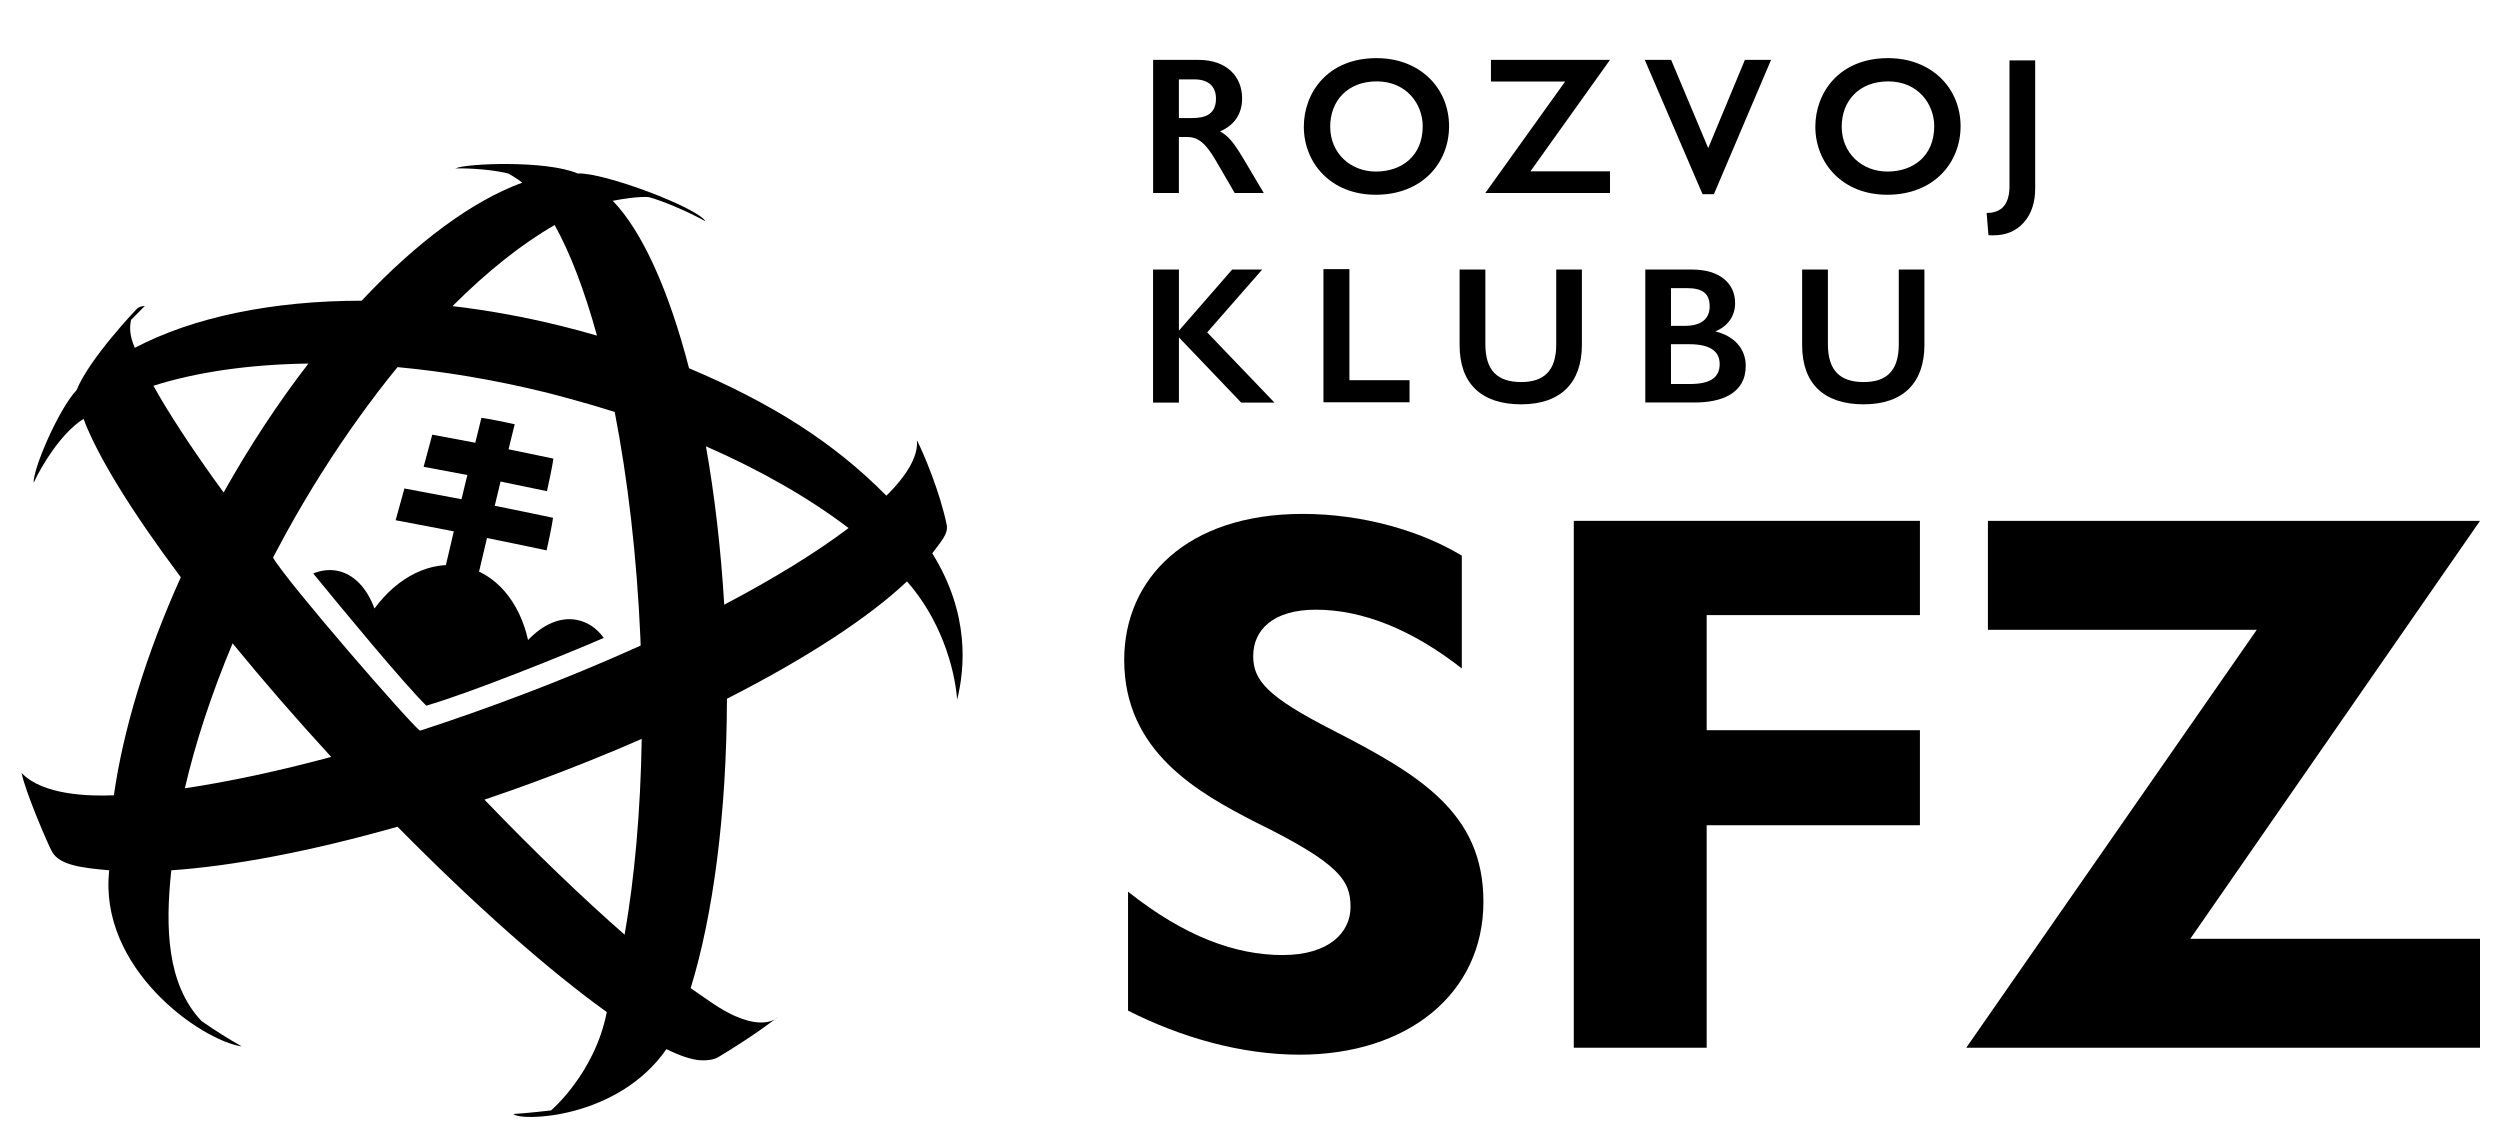
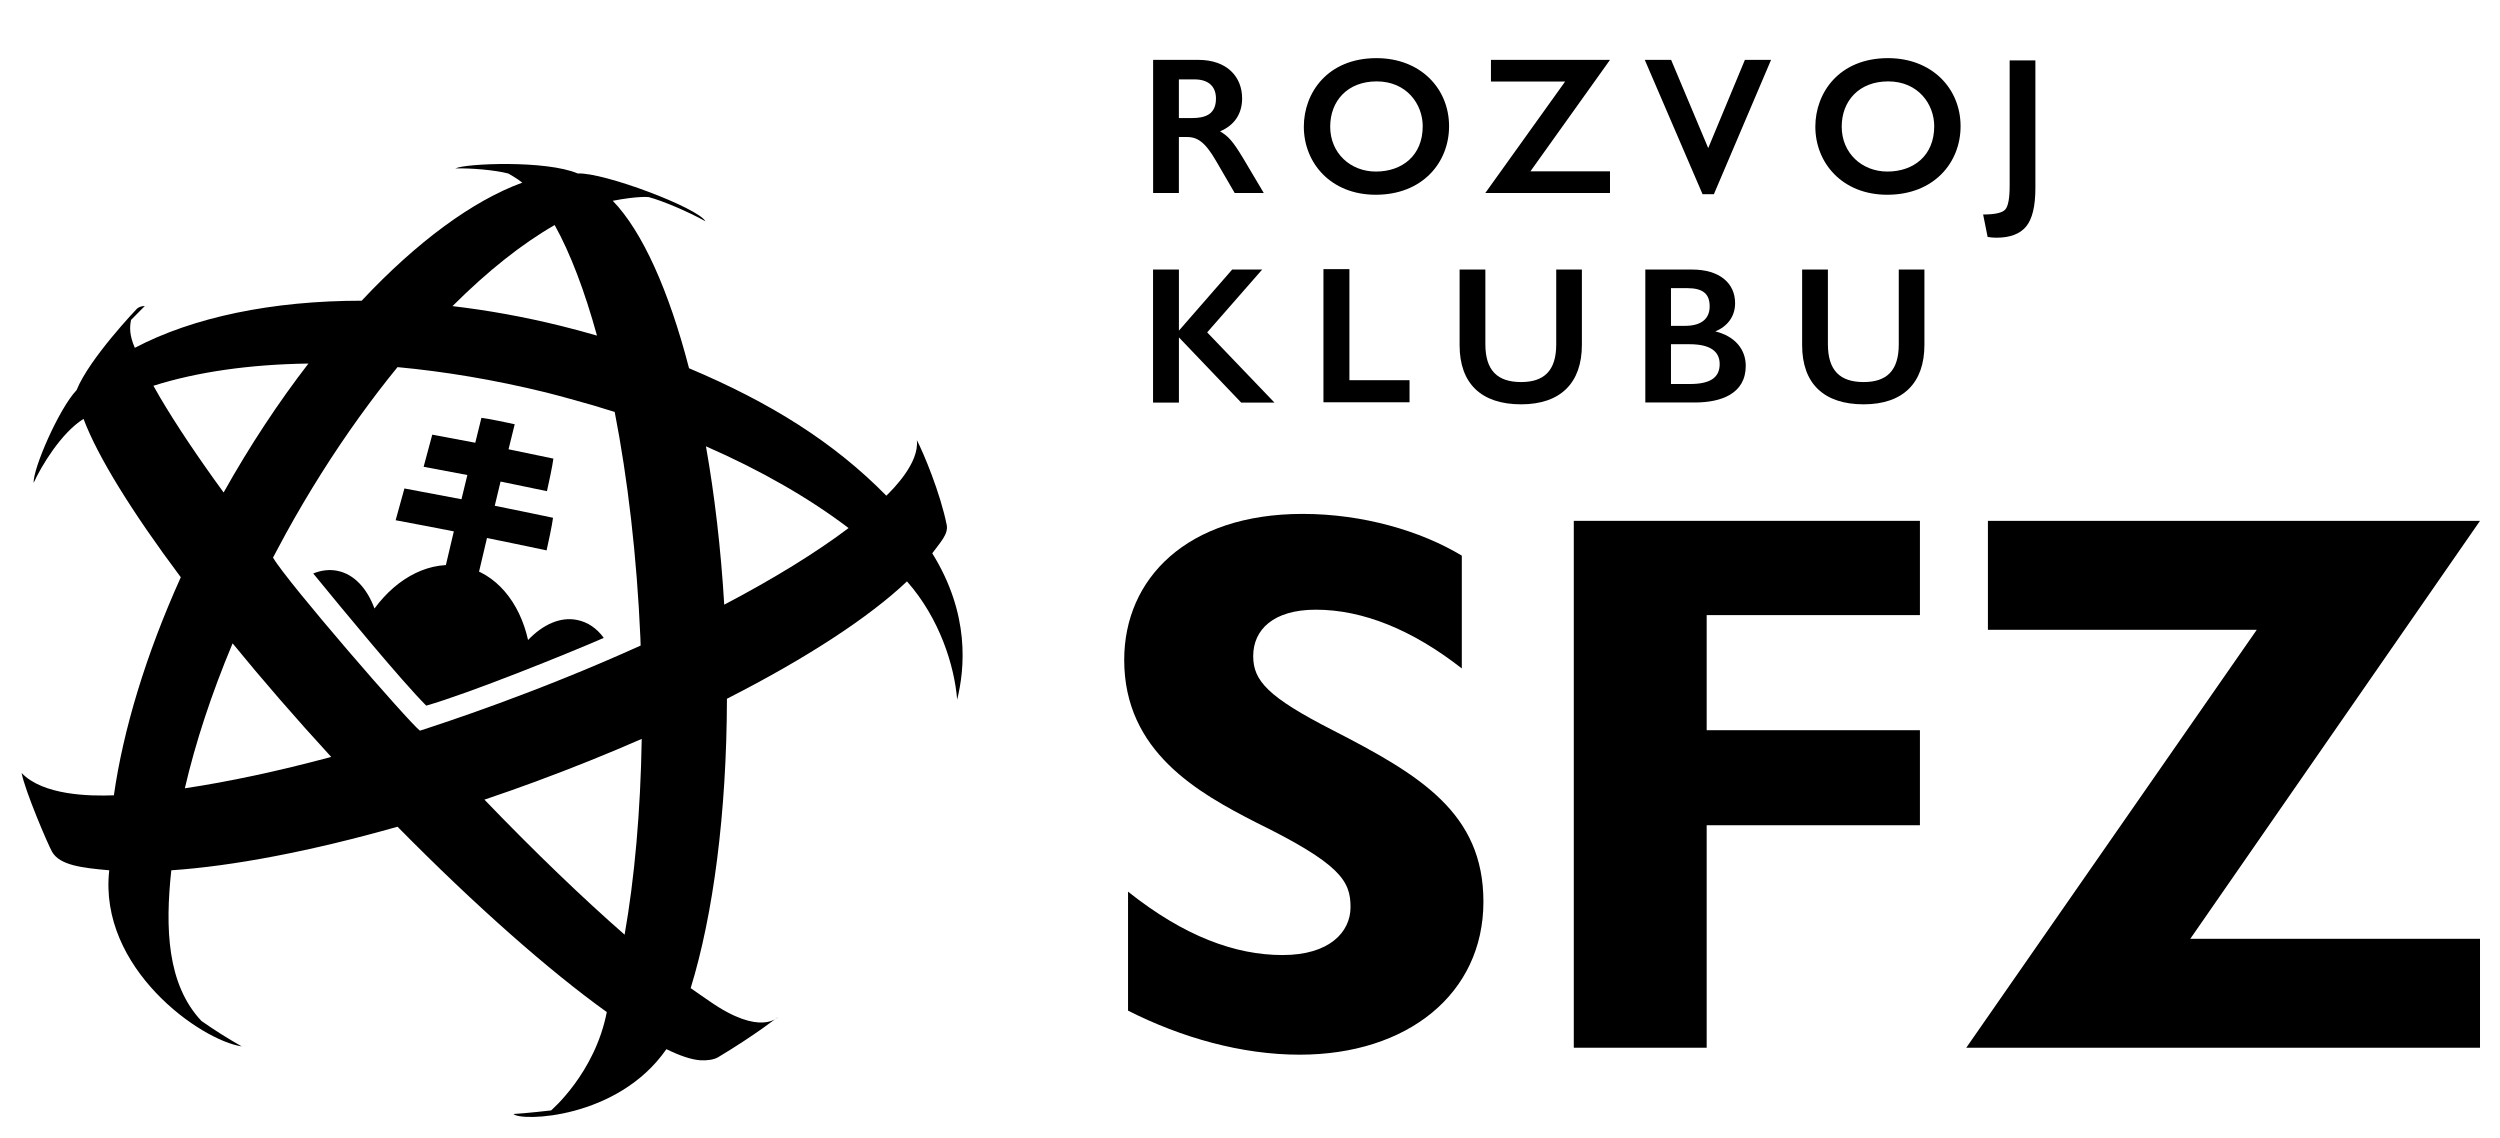
<svg xmlns="http://www.w3.org/2000/svg" width="191.15" height="87.00" viewBox="0 0 191.15 87.00" role="img" aria-label="Rozvoj klubu SFZ">
  <path fill="#000000" d="M 55.375 46.234 C 55.117 41.934 54.637 37.852 53.977 34.125 C 58.191 35.969 61.891 38.102 64.883 40.375 C 62.422 42.234 59.188 44.230 55.375 46.234 M 47.758 71.465 C 44.582 68.688 40.918 65.172 37.039 61.141 C 38.312 60.711 39.602 60.258 40.898 59.781 C 43.742 58.730 46.480 57.629 49.066 56.496 C 48.977 62.051 48.516 67.148 47.758 71.465 M 32.109 55.867 C 31.316 55.289 21.926 44.469 20.875 42.633 C 20.961 42.469 21.051 42.305 21.137 42.141 C 21.375 41.688 21.617 41.234 21.867 40.781 C 23.621 37.594 25.504 34.629 27.453 31.914 C 28.422 30.570 29.402 29.281 30.395 28.070 C 32.188 28.238 34.023 28.477 35.895 28.793 C 37.812 29.117 39.766 29.520 41.738 30.004 C 42.363 30.160 42.973 30.328 43.586 30.496 C 44.742 30.809 45.887 31.141 47.000 31.496 C 47.996 36.613 48.691 42.504 48.965 48.781 C 48.969 48.914 48.973 49.047 48.977 49.176 C 48.980 49.238 48.984 49.297 48.984 49.359 C 40.992 52.980 33.797 55.320 32.109 55.867 M 14.133 60.273 C 14.938 56.801 16.164 53.059 17.785 49.191 C 20.062 51.977 22.594 54.902 25.324 57.875 C 21.238 58.973 17.449 59.777 14.133 60.273 M 12.238 30.387 C 12.059 30.082 11.891 29.785 11.730 29.496 C 15.051 28.441 19.090 27.859 23.582 27.797 C 21.309 30.742 19.113 34.055 17.098 37.656 C 15.109 34.926 13.461 32.461 12.238 30.387 M 42.410 17.207 C 43.602 19.348 44.699 22.227 45.645 25.660 C 44.730 25.395 43.801 25.141 42.855 24.910 C 40.059 24.219 37.293 23.723 34.598 23.406 C 37.262 20.742 39.914 18.637 42.410 17.207 M 71.281 42.305 C 71.875 41.488 72.523 40.844 72.387 40.145 C 71.898 37.695 70.602 34.602 70.102 33.652 C 70.305 35.398 68.270 37.406 67.770 37.902 C 63.762 33.820 58.910 30.781 52.684 28.156 C 51.148 22.223 49.113 17.691 46.852 15.352 C 48.812 14.973 49.598 15.070 49.598 15.070 C 50.672 15.352 52.633 16.191 53.938 16.918 C 53.367 15.891 46.188 13.172 44.168 13.262 C 41.758 12.234 35.570 12.492 34.820 12.879 C 35.992 12.844 37.820 12.996 38.863 13.266 C 38.863 13.266 39.582 13.668 39.934 13.965 C 36.141 15.348 31.859 18.504 27.652 22.992 C 20.805 22.992 14.754 24.258 10.309 26.594 C 9.883 25.621 9.910 25.000 10.020 24.461 C 10.312 24.156 10.777 23.691 11.074 23.395 C 10.828 23.402 10.629 23.469 10.480 23.594 C 10.480 23.594 6.836 27.398 5.855 29.828 C 4.484 31.285 2.516 35.844 2.570 36.926 C 3.133 35.676 4.668 33.102 6.387 32.027 C 7.453 34.875 10.078 39.133 13.824 44.137 C 11.145 50.074 9.418 55.820 8.707 60.809 C 6.844 60.883 3.285 60.812 1.652 59.102 C 1.914 60.480 3.672 64.586 3.984 65.133 C 4.570 66.160 6.277 66.359 8.352 66.543 C 7.512 74.039 15.344 79.543 18.484 80.008 C 17.418 79.406 16.391 78.758 15.402 78.062 C 12.770 75.270 12.621 70.961 13.098 66.543 C 17.777 66.227 23.766 65.094 30.395 63.211 C 36.375 69.281 42.016 74.242 46.395 77.383 C 45.488 82.066 42.129 84.906 42.137 84.902 C 42.137 84.902 40.219 85.125 39.258 85.176 C 39.801 85.758 47.227 85.586 50.953 80.219 C 51.984 80.723 52.852 81.016 53.520 81.066 C 54.023 81.105 54.594 81.027 54.906 80.836 C 57.766 79.121 59.496 77.750 59.496 77.750 C 59.496 77.750 58.176 79.293 54.250 76.551 C 53.809 76.238 53.316 75.922 52.809 75.551 C 54.531 69.957 55.562 62.180 55.582 53.426 C 61.633 50.348 66.438 47.211 69.348 44.453 C 71.848 47.281 72.980 50.914 73.184 53.496 C 73.766 51.129 74.180 46.973 71.281 42.305" />
  <path fill="#000000" d="M 42.285 39.590 C 40.543 39.223 39.117 38.930 37.828 38.672 C 37.977 38.043 38.129 37.430 38.273 36.820 C 39.203 37.008 40.301 37.234 41.820 37.555 C 41.926 37.098 42.250 35.594 42.312 35.066 C 40.824 34.754 39.758 34.531 38.883 34.352 C 39.043 33.703 39.199 33.066 39.355 32.438 C 38.891 32.332 37.352 32.012 36.809 31.949 C 36.652 32.578 36.496 33.211 36.340 33.852 C 35.465 33.684 34.500 33.504 33.051 33.234 L 32.391 35.691 C 33.816 35.957 34.820 36.145 35.734 36.320 C 35.586 36.930 35.438 37.547 35.285 38.172 C 33.910 37.906 32.551 37.652 30.922 37.348 L 30.250 39.777 C 31.859 40.078 33.273 40.348 34.699 40.629 C 34.176 42.828 33.641 45.125 33.078 47.566 L 35.621 48.035 C 36.176 45.625 36.715 43.328 37.234 41.137 C 38.598 41.410 40.062 41.719 41.793 42.082 C 41.898 41.625 42.223 40.117 42.285 39.590" />
  <path fill="#000000" d="M 32.590 53.953 C 35.844 53.027 43.484 49.945 46.164 48.773 C 45.629 48.039 44.953 47.570 44.125 47.402 C 42.852 47.141 41.520 47.742 40.375 48.934 C 39.730 46.035 37.922 43.820 35.438 43.309 C 32.945 42.797 30.395 44.125 28.633 46.527 C 28.062 44.984 27.082 43.910 25.812 43.648 C 25.195 43.520 24.566 43.598 23.949 43.848 C 26.281 46.695 30.707 52.070 32.590 53.953" />
  <path fill="#000000" d="M 90.137 9.027 L 91.137 9.027 C 92.164 9.027 92.973 8.742 92.973 7.535 C 92.973 6.625 92.418 6.070 91.328 6.070 L 90.137 6.070 Z M 91.629 4.578 C 93.840 4.578 94.973 5.895 94.973 7.520 C 94.973 8.668 94.418 9.562 93.285 10.043 C 93.910 10.414 94.242 10.758 95.062 12.117 L 96.629 14.758 L 94.406 14.758 L 93.000 12.340 C 92.094 10.758 91.496 10.473 90.703 10.473 L 90.137 10.473 L 90.137 14.758 L 88.168 14.758 L 88.168 4.578 Z M 91.629 4.578" />
  <path fill="#000000" d="M 101.707 9.684 C 101.707 11.715 103.261 13.117 105.199 13.117 C 107.199 13.117 108.781 11.906 108.781 9.652 C 108.781 7.969 107.558 6.223 105.261 6.223 C 103.035 6.223 101.707 7.715 101.707 9.684 M 110.796 9.652 C 110.796 12.430 108.765 14.891 105.187 14.891 C 101.753 14.891 99.691 12.461 99.691 9.684 C 99.691 7.102 101.500 4.445 105.246 4.445 C 108.601 4.445 110.796 6.758 110.796 9.652" />
  <path fill="#000000" d="M 123.100 4.578 L 117.014 13.102 L 123.100 13.102 L 123.100 14.758 L 113.565 14.758 L 119.670 6.234 L 113.998 6.234 L 113.998 4.578 Z M 123.100 4.578" />
  <path fill="#000000" d="M 127.774 4.578 L 130.610 11.324 L 133.415 4.578 L 135.415 4.578 L 131.044 14.848 L 130.177 14.848 L 125.759 4.578 Z M 127.774 4.578" />
  <path fill="#000000" d="M 140.817 9.684 C 140.817 11.715 142.371 13.117 144.309 13.117 C 146.309 13.117 147.891 11.906 147.891 9.652 C 147.891 7.969 146.668 6.223 144.371 6.223 C 142.145 6.223 140.817 7.715 140.817 9.684 M 149.906 9.652 C 149.906 12.430 147.875 14.891 144.297 14.891 C 140.863 14.891 138.801 12.461 138.801 9.684 C 138.801 7.102 140.610 4.445 144.356 4.445 C 147.711 4.445 149.906 6.758 149.906 9.652" />
-   <path fill="#000000" d="M 155.610 4.620 L 155.610 14.404 Q 155.610 16.035 154.737 17.014 Q 153.863 17.993 152.422 17.993 Q 152.320 17.993 152.229 17.993 Q 152.138 17.993 152.036 17.979 L 151.898 16.282 Q 153.645 16.282 153.645 14.237 L 153.645 4.620 L 155.610 4.620 Z" />
+   <path fill="#000000" d="M 155.626 4.620 L 155.626 14.372 Q 155.626 16.460 154.918 17.318 Q 154.210 18.175 152.644 18.175 Q 152.465 18.175 152.309 18.160 Q 152.152 18.145 151.973 18.115 L 151.630 16.400 Q 152.987 16.400 153.323 16.020 Q 153.658 15.640 153.658 14.208 L 153.658 4.620 L 155.626 4.620 Z" />
  <path fill="#000000" d="M 90.140 20.610 L 90.140 25.280 L 94.212 20.610 L 96.506 20.610 L 92.301 25.413 L 97.445 30.782 L 94.902 30.782 L 90.140 25.796 L 90.140 30.782 L 88.162 30.782 L 88.162 20.610 Z M 90.140 20.610" />
  <path fill="#000000" d="M 103.176 20.578 L 103.176 29.070 L 107.773 29.070 L 107.773 30.758 L 101.191 30.758 L 101.191 20.578 Z M 103.176 20.578" />
  <path fill="#000000" d="M 113.571 20.610 L 113.571 26.319 C 113.571 28.322 114.493 29.212 116.305 29.212 C 118.058 29.212 118.989 28.347 118.989 26.336 L 118.989 20.610 L 120.951 20.610 L 120.951 26.369 C 120.951 29.261 119.338 30.915 116.305 30.915 C 113.271 30.915 111.601 29.336 111.601 26.394 L 111.601 20.610 Z M 113.571 20.610" />
  <path fill="#000000" d="M 129.217 29.361 C 130.738 29.361 131.486 28.887 131.486 27.840 C 131.486 26.884 130.796 26.319 129.175 26.319 L 127.763 26.319 L 127.763 29.361 Z M 127.763 24.915 L 128.818 24.915 C 130.148 24.915 130.721 24.325 130.721 23.427 C 130.721 22.463 130.206 22.031 128.993 22.031 L 127.763 22.031 Z M 129.383 20.610 C 131.486 20.610 132.666 21.657 132.666 23.178 C 132.666 24.192 132.093 24.948 131.153 25.339 C 132.674 25.713 133.480 26.727 133.480 27.973 C 133.480 30.093 131.619 30.774 129.591 30.774 L 125.801 30.774 L 125.801 20.610 Z M 129.383 20.610" />
  <path fill="#000000" d="M 139.761 20.610 L 139.761 26.319 C 139.761 28.322 140.684 29.212 142.495 29.212 C 144.249 29.212 145.180 28.347 145.180 26.336 L 145.180 20.610 L 147.141 20.610 L 147.141 26.369 C 147.141 29.261 145.529 30.915 142.495 30.915 C 139.462 30.915 137.791 29.336 137.791 26.394 L 137.791 20.610 Z M 139.761 20.610" />
  <path fill="#000000" d="M 111.770 42.484 L 111.770 51.109 C 107.988 48.152 104.207 46.617 100.605 46.617 C 97.355 46.617 95.820 48.152 95.820 50.164 C 95.820 52.051 96.941 53.293 101.902 55.832 C 108.578 59.258 113.422 62.152 113.422 68.945 C 113.422 75.977 107.633 80.641 99.363 80.641 C 94.934 80.641 90.328 79.340 86.250 77.273 L 86.250 68.176 C 90.562 71.605 94.461 73.023 98.066 73.023 C 101.668 73.023 103.262 71.250 103.262 69.359 C 103.262 67.352 102.496 66.051 95.996 62.863 C 91.625 60.617 85.957 57.488 85.957 50.457 C 85.957 44.254 90.738 39.293 99.602 39.293 C 104.207 39.293 108.637 40.594 111.770 42.484" />
  <path fill="#000000" d="M 146.797 39.824 L 146.797 47.031 L 130.492 47.031 L 130.492 55.832 L 146.797 55.832 L 146.797 63.098 L 130.492 63.098 L 130.492 80.109 L 120.332 80.109 L 120.332 39.824 Z M 146.797 39.824" />
  <path fill="#000000" d="M 189.621 39.824 L 167.469 71.781 L 189.621 71.781 L 189.621 80.109 L 150.340 80.109 L 172.551 48.156 L 151.996 48.156 L 151.996 39.824 Z M 189.621 39.824" />
</svg>
